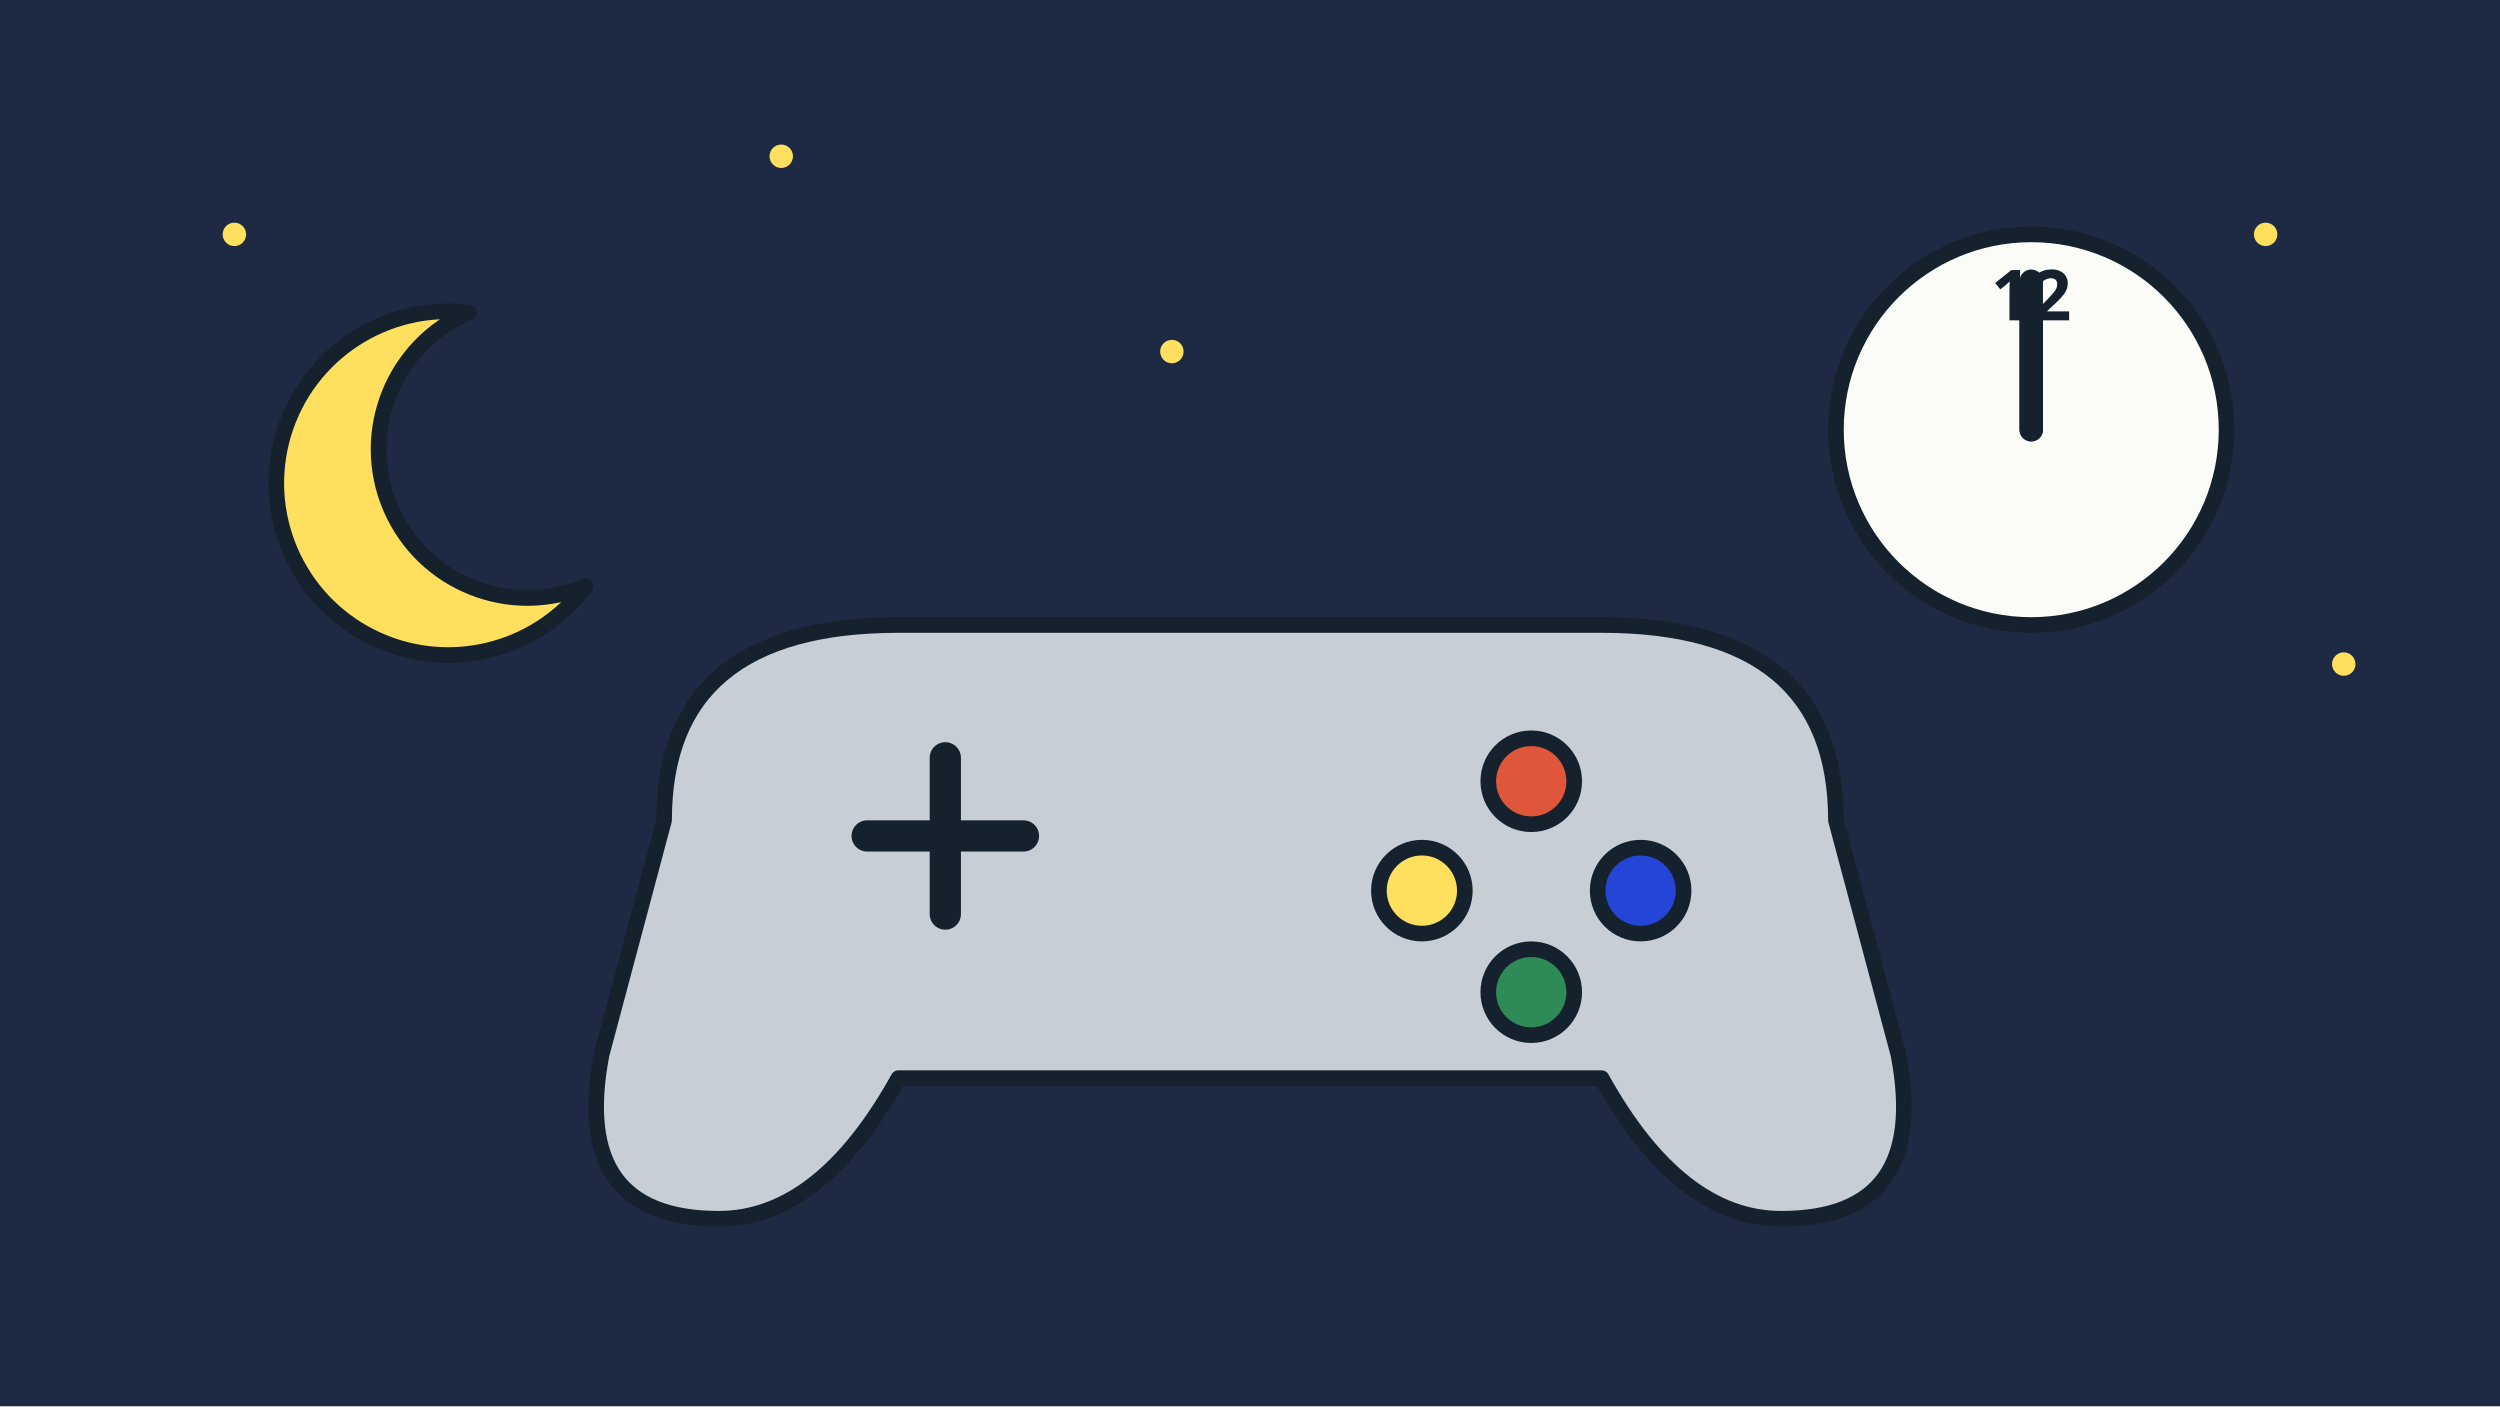
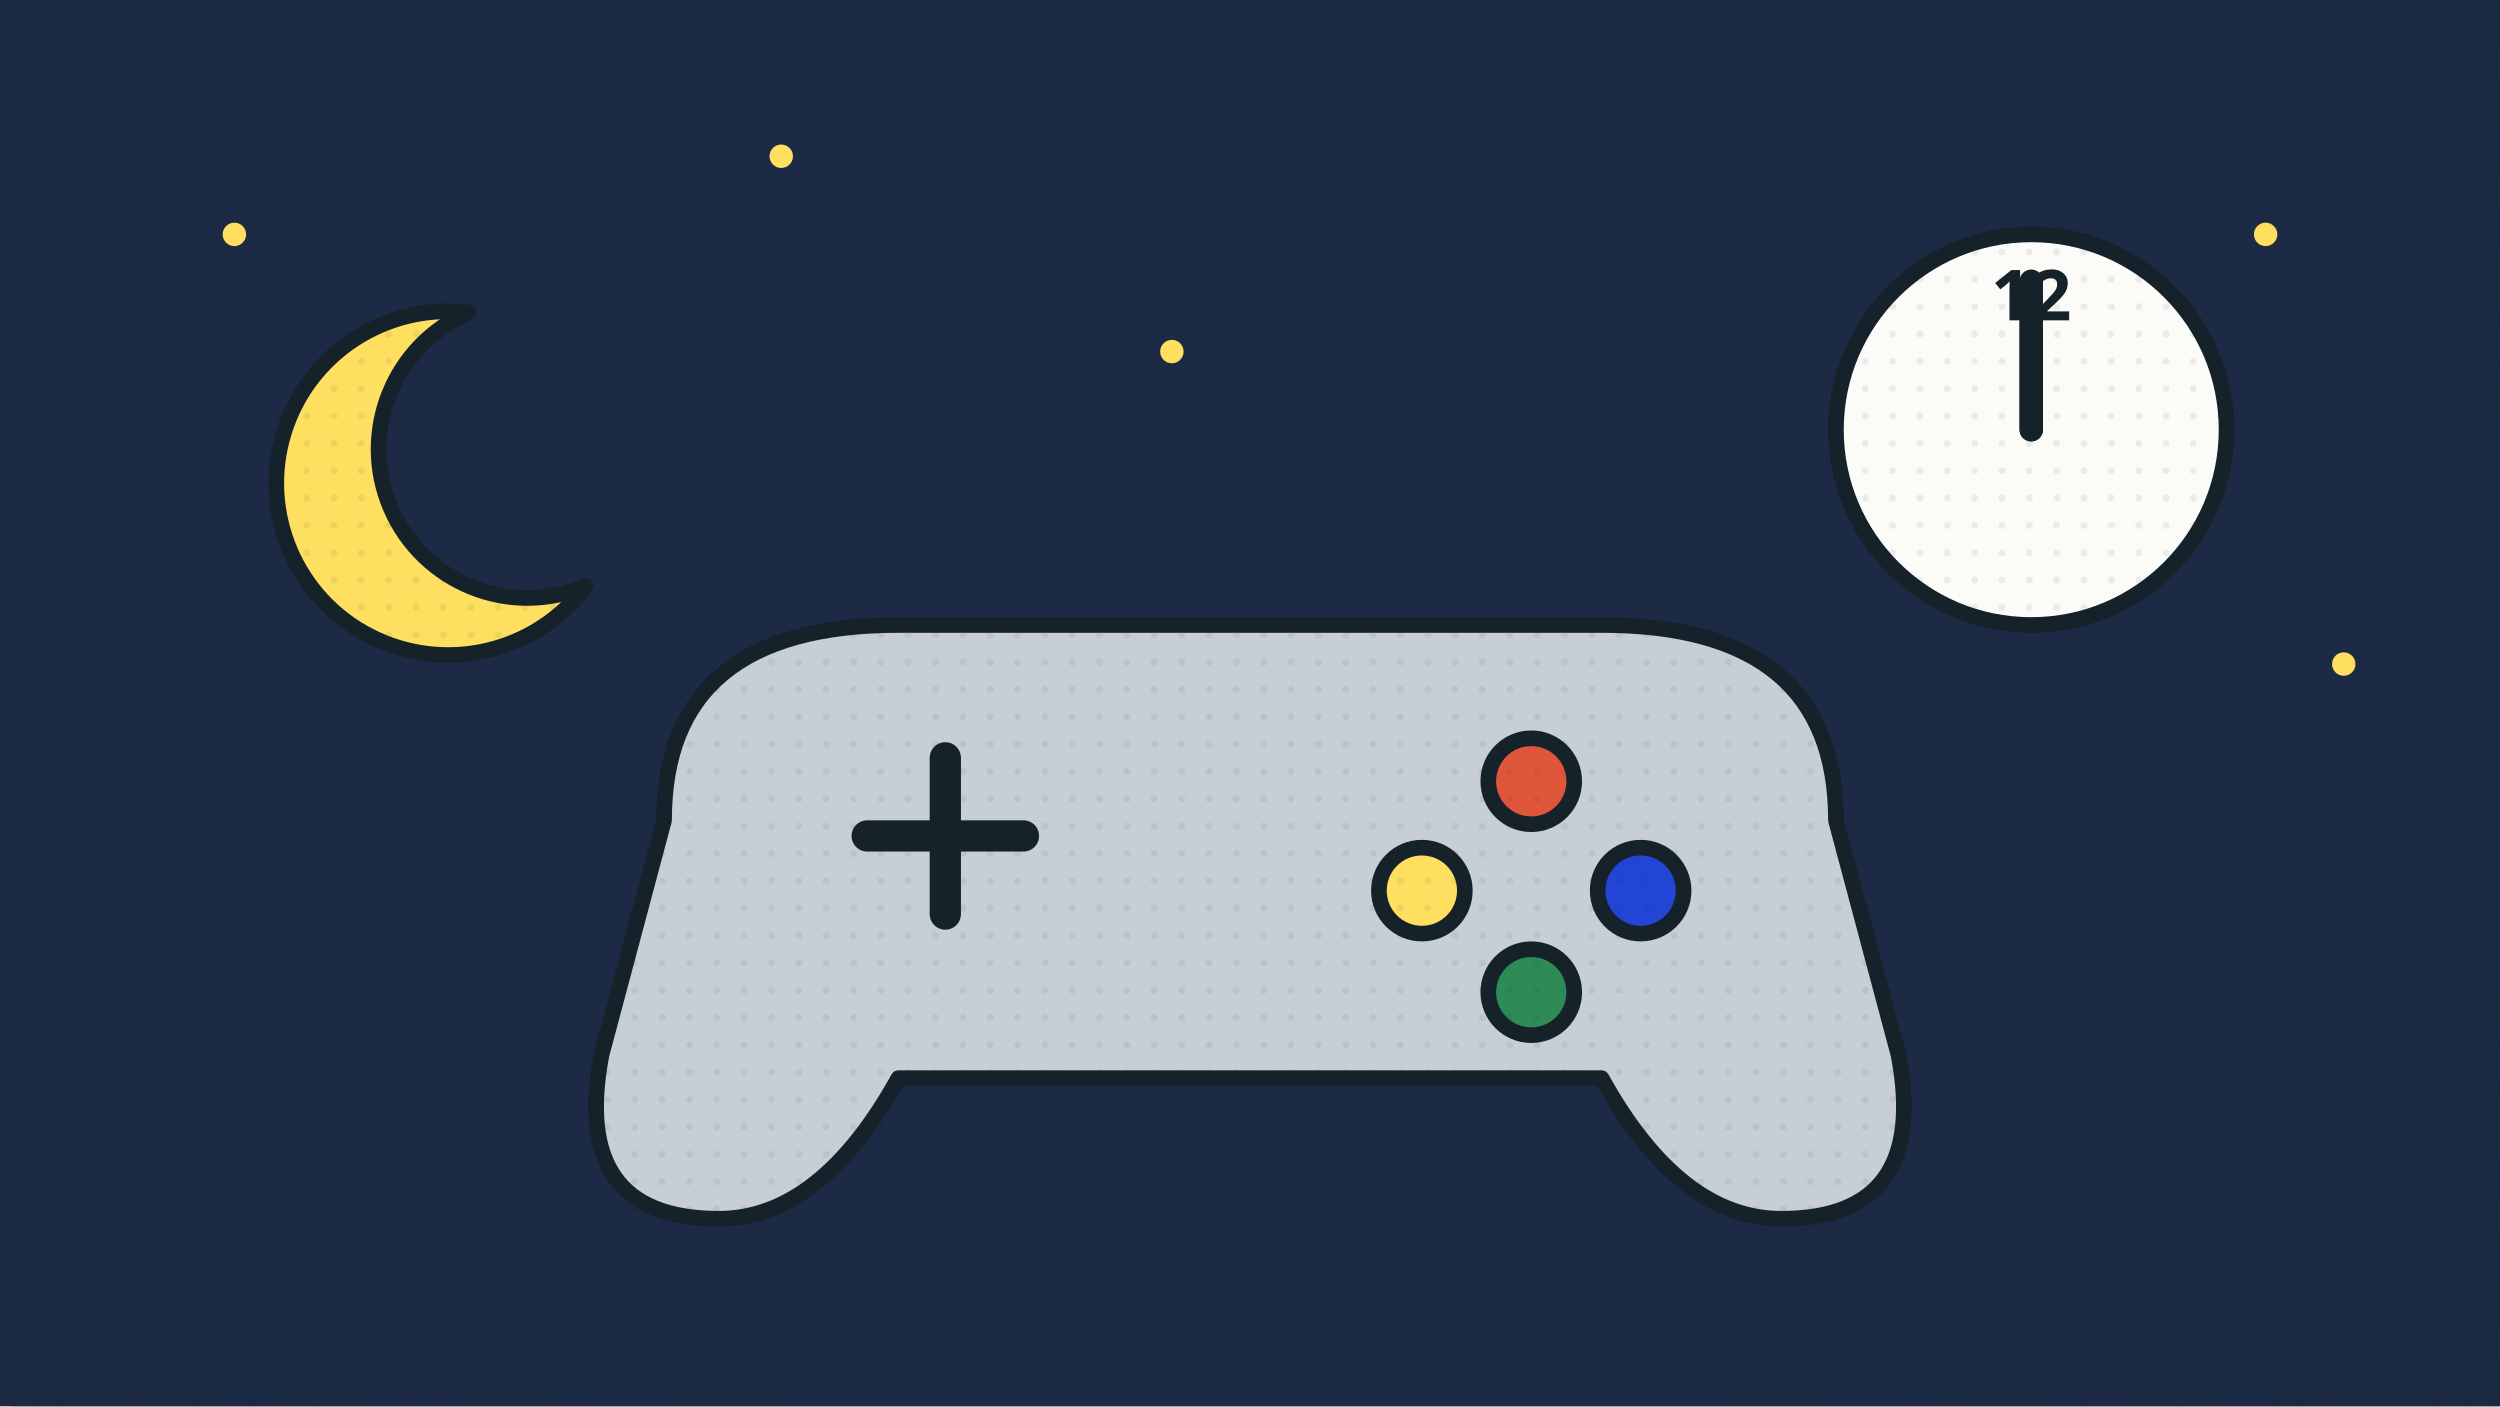
- <svg xmlns="http://www.w3.org/2000/svg" viewBox="0 0 640 360" role="img" aria-label="게임기와 밤 12시를 가리키는 시계, 초승달">
-   <rect width="640" height="360" fill="#ECE5F7" />
-   <g stroke="#15212C" stroke-width="4" stroke-linejoin="round" stroke-linecap="round">
-     <rect x="0" y="0" width="640" height="360" rx="0" fill="#1E2A44" stroke="none" />
-     <circle cx="60" cy="60" r="3" fill="#FFDF5E" stroke="none" />
-     <circle cx="200" cy="40" r="3" fill="#FFDF5E" stroke="none" />
-     <circle cx="300" cy="90" r="3" fill="#FFDF5E" stroke="none" />
-     <circle cx="580" cy="60" r="3" fill="#FFDF5E" stroke="none" />
-     <circle cx="600" cy="170" r="3" fill="#FFDF5E" stroke="none" />
-     <path d="M120 80 A44 44 0 1 0 150 150 A36 36 0 1 1 120 80 Z" fill="#FFDF5E" />
-     <path d="M170 210 Q170 160 230 160 H410 Q470 160 470 210 L486 270 Q494 312 456 312 Q430 312 410 276 H230 Q210 312 184 312 Q146 312 154 270 Z" fill="#C7CED6" />
-     <path d="M222 214 L262 214" fill="none" stroke-width="8" />
-     <path d="M242 194 L242 234" fill="none" stroke-width="8" />
-     <circle cx="392" cy="200" r="11" fill="#E0563B" />
-     <circle cx="420" cy="228" r="11" fill="#2445D6" />
-     <circle cx="364" cy="228" r="11" fill="#FFDF5E" />
-     <circle cx="392" cy="254" r="11" fill="#2E8B57" />
-     <circle cx="520" cy="110" r="50" fill="#FBFBF8" />
-     <path d="M520 110 L520 72" fill="none" stroke-width="6" />
-     <path d="M520 110 L520 82" fill="none" stroke-width="6" />
-     <text x="520" y="82" font-family="'Apple SD Gothic Neo','Malgun Gothic','Noto Sans KR',sans-serif" font-size="18" font-weight="800" fill="#15212C" stroke="none" text-anchor="middle">12</text>
+ <svg xmlns="http://www.w3.org/2000/svg" data-polished="1" viewBox="0 0 640 360" role="img" aria-label="게임기와 밤 12시를 가리키는 시계, 초승달">
+   <defs>
+     <linearGradient id="pbg" x1="0" y1="0" x2="0" y2="1">
+       <stop offset="0" stop-color="#f5f1fb" />
+       <stop offset="1" stop-color="#ddd7e9" />
+     </linearGradient>
+     <radialGradient id="pglow" cx="0.3" cy="0.22" r="0.75">
+       <stop offset="0" stop-color="#FFFFFF" stop-opacity=".55" />
+       <stop offset="1" stop-color="#FFFFFF" stop-opacity="0" />
+     </radialGradient>
+     <pattern id="pdot" width="7" height="7" patternUnits="userSpaceOnUse">
+       <circle cx="1.5" cy="1.5" r=".9" fill="#15212C" opacity=".07" />
+     </pattern>
+     <filter id="psh" x="-5%" y="-5%" width="115%" height="120%">
+       <feDropShadow dx="3" dy="4" stdDeviation="0" flood-color="#15212C" flood-opacity=".18" />
+     </filter>
+     <radialGradient id="pvig" cx="0.5" cy="0.5" r="0.75">
+       <stop offset=".7" stop-color="#15212C" stop-opacity="0" />
+       <stop offset="1" stop-color="#15212C" stop-opacity=".12" />
+     </radialGradient>
+   </defs>
+   <rect width="640" height="360" fill="url(#pbg)" />
+   <rect width="640" height="360" fill="url(#pglow)" />
+   <g filter="url(#psh)">
+     <g stroke="#15212C" stroke-width="4" stroke-linejoin="round" stroke-linecap="round">
+       <rect x="0" y="0" width="640" height="360" rx="0" fill="#1E2A44" stroke="none" />
+       <circle cx="60" cy="60" r="3" fill="#FFDF5E" stroke="none" />
+       <circle cx="200" cy="40" r="3" fill="#FFDF5E" stroke="none" />
+       <circle cx="300" cy="90" r="3" fill="#FFDF5E" stroke="none" />
+       <circle cx="580" cy="60" r="3" fill="#FFDF5E" stroke="none" />
+       <circle cx="600" cy="170" r="3" fill="#FFDF5E" stroke="none" />
+       <path d="M120 80 A44 44 0 1 0 150 150 A36 36 0 1 1 120 80 Z" fill="#FFDF5E" />
+       <path d="M170 210 Q170 160 230 160 H410 Q470 160 470 210 L486 270 Q494 312 456 312 Q430 312 410 276 H230 Q210 312 184 312 Q146 312 154 270 Z" fill="#C7CED6" />
+       <path d="M222 214 L262 214" fill="none" stroke-width="8" />
+       <path d="M242 194 L242 234" fill="none" stroke-width="8" />
+       <circle cx="392" cy="200" r="11" fill="#E0563B" />
+       <circle cx="420" cy="228" r="11" fill="#2445D6" />
+       <circle cx="364" cy="228" r="11" fill="#FFDF5E" />
+       <circle cx="392" cy="254" r="11" fill="#2E8B57" />
+       <circle cx="520" cy="110" r="50" fill="#FBFBF8" />
+       <path d="M520 110 L520 72" fill="none" stroke-width="6" />
+       <path d="M520 110 L520 82" fill="none" stroke-width="6" />
+       <text x="520" y="82" font-family="'Apple SD Gothic Neo','Malgun Gothic','Noto Sans KR',sans-serif" font-size="18" font-weight="800" fill="#15212C" stroke="none" text-anchor="middle">12</text>
+     </g>
  </g>
+   <rect width="640" height="360" fill="url(#pdot)" pointer-events="none" />
+   <rect width="640" height="360" fill="url(#pvig)" pointer-events="none" />
</svg>
